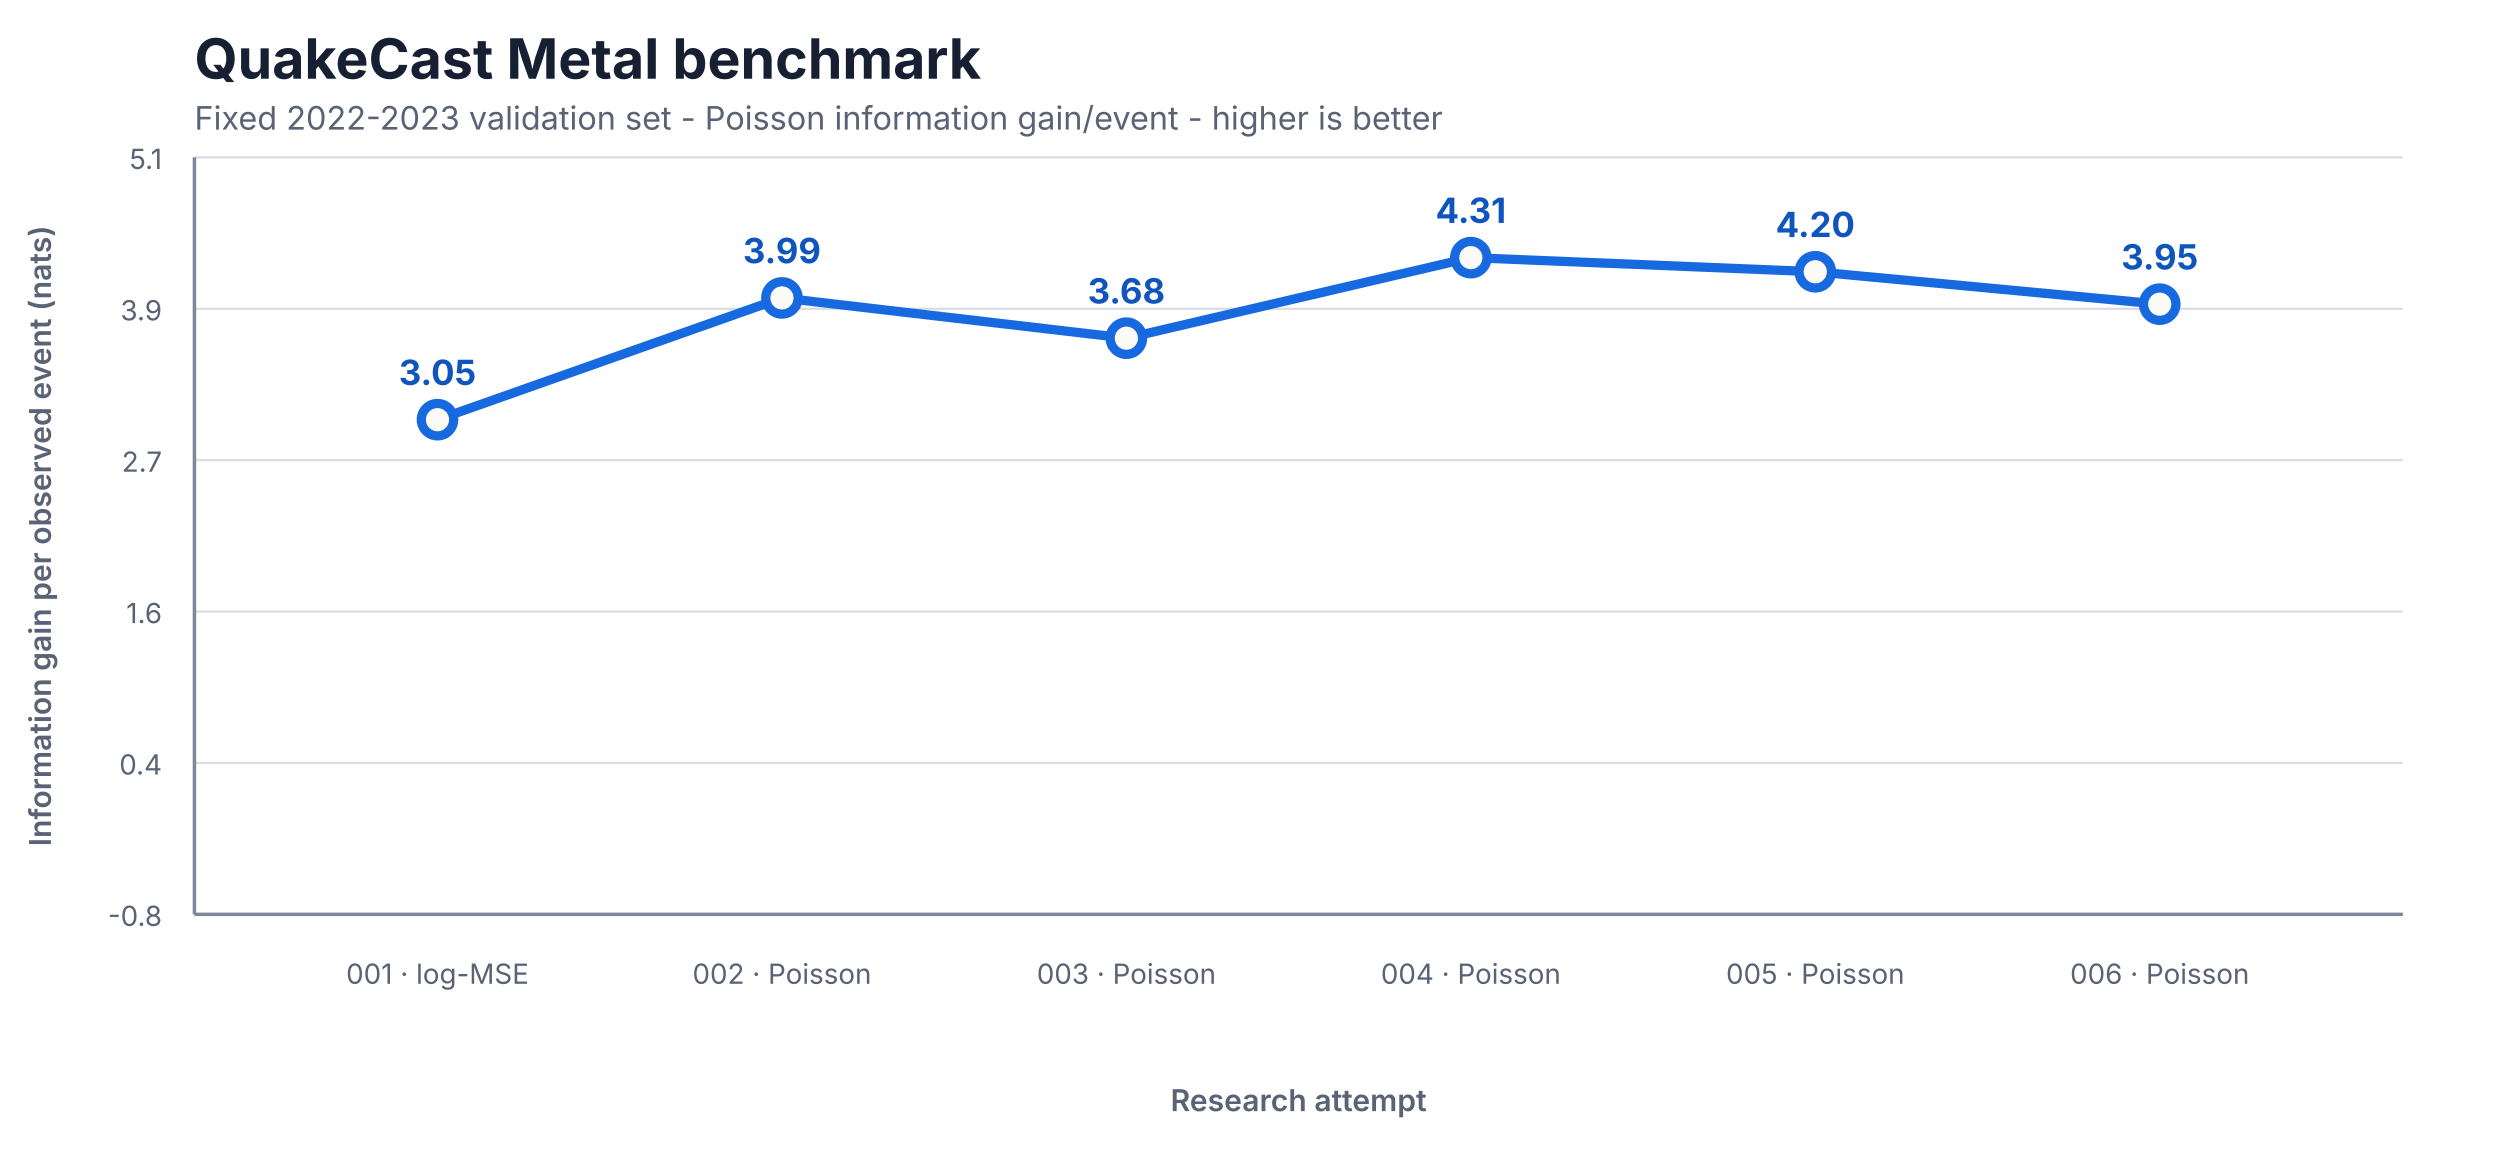
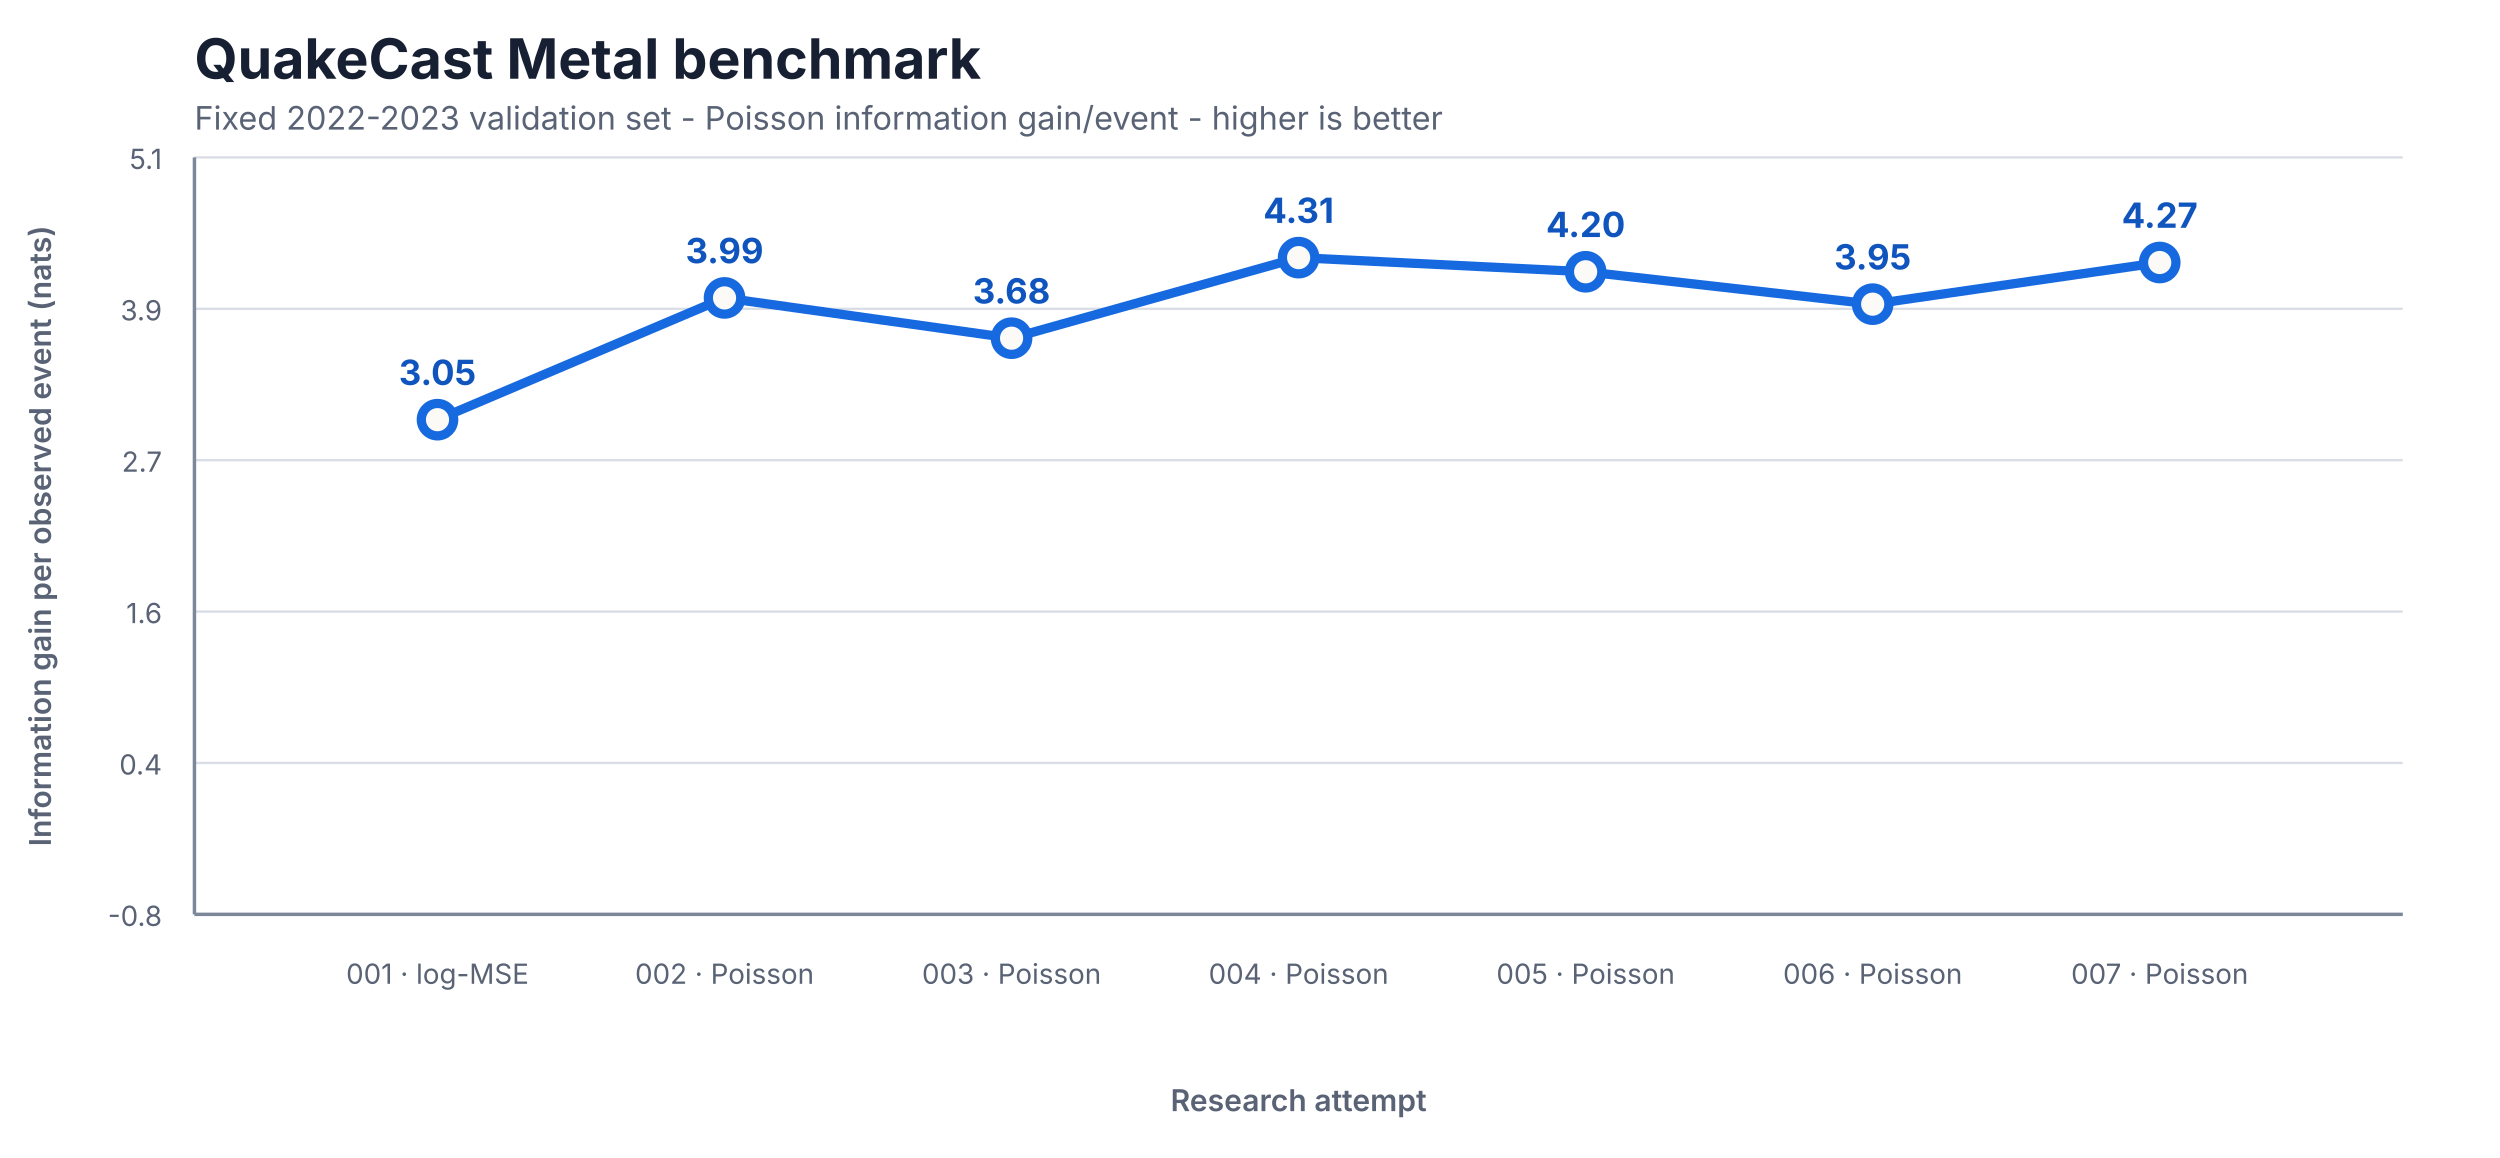
<svg xmlns="http://www.w3.org/2000/svg" width="1080" height="500" viewBox="0 0 1080 500" role="img" aria-labelledby="title desc">
  <style>
  :root { color-scheme: light dark; }
  svg { background: #fbfaf7; font-family: ui-sans-serif, -apple-system, BlinkMacSystemFont, "Segoe UI", sans-serif; }
  .title { fill: #172033; font-size: 24px; font-weight: 700; }
  .subtitle, .tick, .axis-label, .attempt, .empty { fill: #596375; }
  .subtitle { font-size: 14px; } .tick { font-size: 12px; } .axis-label { font-size: 13px; font-weight: 600; }
  .grid { stroke: #d9dde5; stroke-width: 1; } .axis { stroke: #7c8799; stroke-width: 1.5; }
  .series { fill: none; stroke: #1769e0; stroke-width: 4; stroke-linejoin: round; stroke-linecap: round; }
  .point { fill: #fbfaf7; stroke: #1769e0; stroke-width: 4; }
  .value { fill: #0f55bd; font-size: 15px; font-weight: 700; } .attempt { font-size: 12px; }
  @media (prefers-color-scheme: dark) {
    svg { background: #10141c; } .title { fill: #eef3fb; } .subtitle, .tick, .axis-label, .attempt, .empty { fill: #aeb8c7; }
    .grid { stroke: #2c3441; } .axis { stroke: #697588; } .series { stroke: #68a0ff; }
    .point { fill: #10141c; stroke: #68a0ff; } .value { fill: #8bb8ff; }
  }
</style>
  <text class="title" x="84" y="34">QuakeCast Metal benchmark</text>
  <text class="subtitle" x="84" y="56">Fixed 2022-2023 validation set - Poisson information gain/event - higher is better</text>
  <line class="grid" x1="84" y1="395.0" x2="1038" y2="395.0" />
  <text class="tick" x="70" y="400.0" text-anchor="end">-0.8</text>
  <line class="grid" x1="84" y1="329.6" x2="1038" y2="329.6" />
  <text class="tick" x="70" y="334.6" text-anchor="end">0.4</text>
  <line class="grid" x1="84" y1="264.2" x2="1038" y2="264.2" />
  <text class="tick" x="70" y="269.2" text-anchor="end">1.6</text>
  <line class="grid" x1="84" y1="198.8" x2="1038" y2="198.8" />
  <text class="tick" x="70" y="203.8" text-anchor="end">2.7</text>
  <line class="grid" x1="84" y1="133.4" x2="1038" y2="133.4" />
  <text class="tick" x="70" y="138.4" text-anchor="end">3.9</text>
  <line class="grid" x1="84" y1="68.0" x2="1038" y2="68.0" />
  <text class="tick" x="70" y="73.0" text-anchor="end">5.1</text>
  <line class="axis" x1="84" y1="68" x2="84" y2="395" />
  <line class="axis" x1="84" y1="395" x2="1038" y2="395" />
  <text class="axis-label" transform="translate(22 231.5) rotate(-90)" text-anchor="middle">Information gain per observed event (nats)</text>
  <text class="axis-label" x="561.0" y="480" text-anchor="middle">Research attempt</text>
-   <polyline class="series" points="189.0,181.3 337.8,128.7 486.6,146.1 635.4,111.3 784.2,117.4 933.0,131.4" />
+   <polyline class="series" points="189.0,181.3 313.0,128.7 437.0,146.1 561.0,111.3 685.0,117.4 809.0,131.4 933.0,113.4" />
  <circle class="point" cx="189.0" cy="181.3" r="7" />
  <text class="value" x="189.0" y="166.3" text-anchor="middle">3.05</text>
  <text class="attempt" x="189.0" y="425" text-anchor="middle">001 · log-MSE</text>
-   <circle class="point" cx="337.8" cy="128.7" r="7" />
-   <text class="value" x="337.8" y="113.7" text-anchor="middle">3.99</text>
-   <text class="attempt" x="337.8" y="425" text-anchor="middle">002 · Poisson</text>
-   <circle class="point" cx="486.6" cy="146.1" r="7" />
-   <text class="value" x="486.6" y="131.1" text-anchor="middle">3.68</text>
-   <text class="attempt" x="486.6" y="425" text-anchor="middle">003 · Poisson</text>
-   <circle class="point" cx="635.4" cy="111.3" r="7" />
-   <text class="value" x="635.4" y="96.3" text-anchor="middle">4.31</text>
-   <text class="attempt" x="635.4" y="425" text-anchor="middle">004 · Poisson</text>
-   <circle class="point" cx="784.2" cy="117.4" r="7" />
-   <text class="value" x="784.2" y="102.4" text-anchor="middle">4.20</text>
-   <text class="attempt" x="784.2" y="425" text-anchor="middle">005 · Poisson</text>
-   <circle class="point" cx="933.0" cy="131.4" r="7" />
-   <text class="value" x="933.0" y="116.4" text-anchor="middle">3.95</text>
-   <text class="attempt" x="933.0" y="425" text-anchor="middle">006 · Poisson</text>
+   <circle class="point" cx="313.0" cy="128.7" r="7" />
+   <text class="value" x="313.0" y="113.7" text-anchor="middle">3.99</text>
+   <text class="attempt" x="313.0" y="425" text-anchor="middle">002 · Poisson</text>
+   <circle class="point" cx="437.0" cy="146.1" r="7" />
+   <text class="value" x="437.0" y="131.1" text-anchor="middle">3.68</text>
+   <text class="attempt" x="437.0" y="425" text-anchor="middle">003 · Poisson</text>
+   <circle class="point" cx="561.0" cy="111.3" r="7" />
+   <text class="value" x="561.0" y="96.3" text-anchor="middle">4.31</text>
+   <text class="attempt" x="561.0" y="425" text-anchor="middle">004 · Poisson</text>
+   <circle class="point" cx="685.0" cy="117.4" r="7" />
+   <text class="value" x="685.0" y="102.4" text-anchor="middle">4.20</text>
+   <text class="attempt" x="685.0" y="425" text-anchor="middle">005 · Poisson</text>
+   <circle class="point" cx="809.0" cy="131.4" r="7" />
+   <text class="value" x="809.0" y="116.4" text-anchor="middle">3.95</text>
+   <text class="attempt" x="809.0" y="425" text-anchor="middle">006 · Poisson</text>
+   <circle class="point" cx="933.0" cy="113.4" r="7" />
+   <text class="value" x="933.0" y="98.4" text-anchor="middle">4.27</text>
+   <text class="attempt" x="933.0" y="425" text-anchor="middle">007 · Poisson</text>
</svg>
